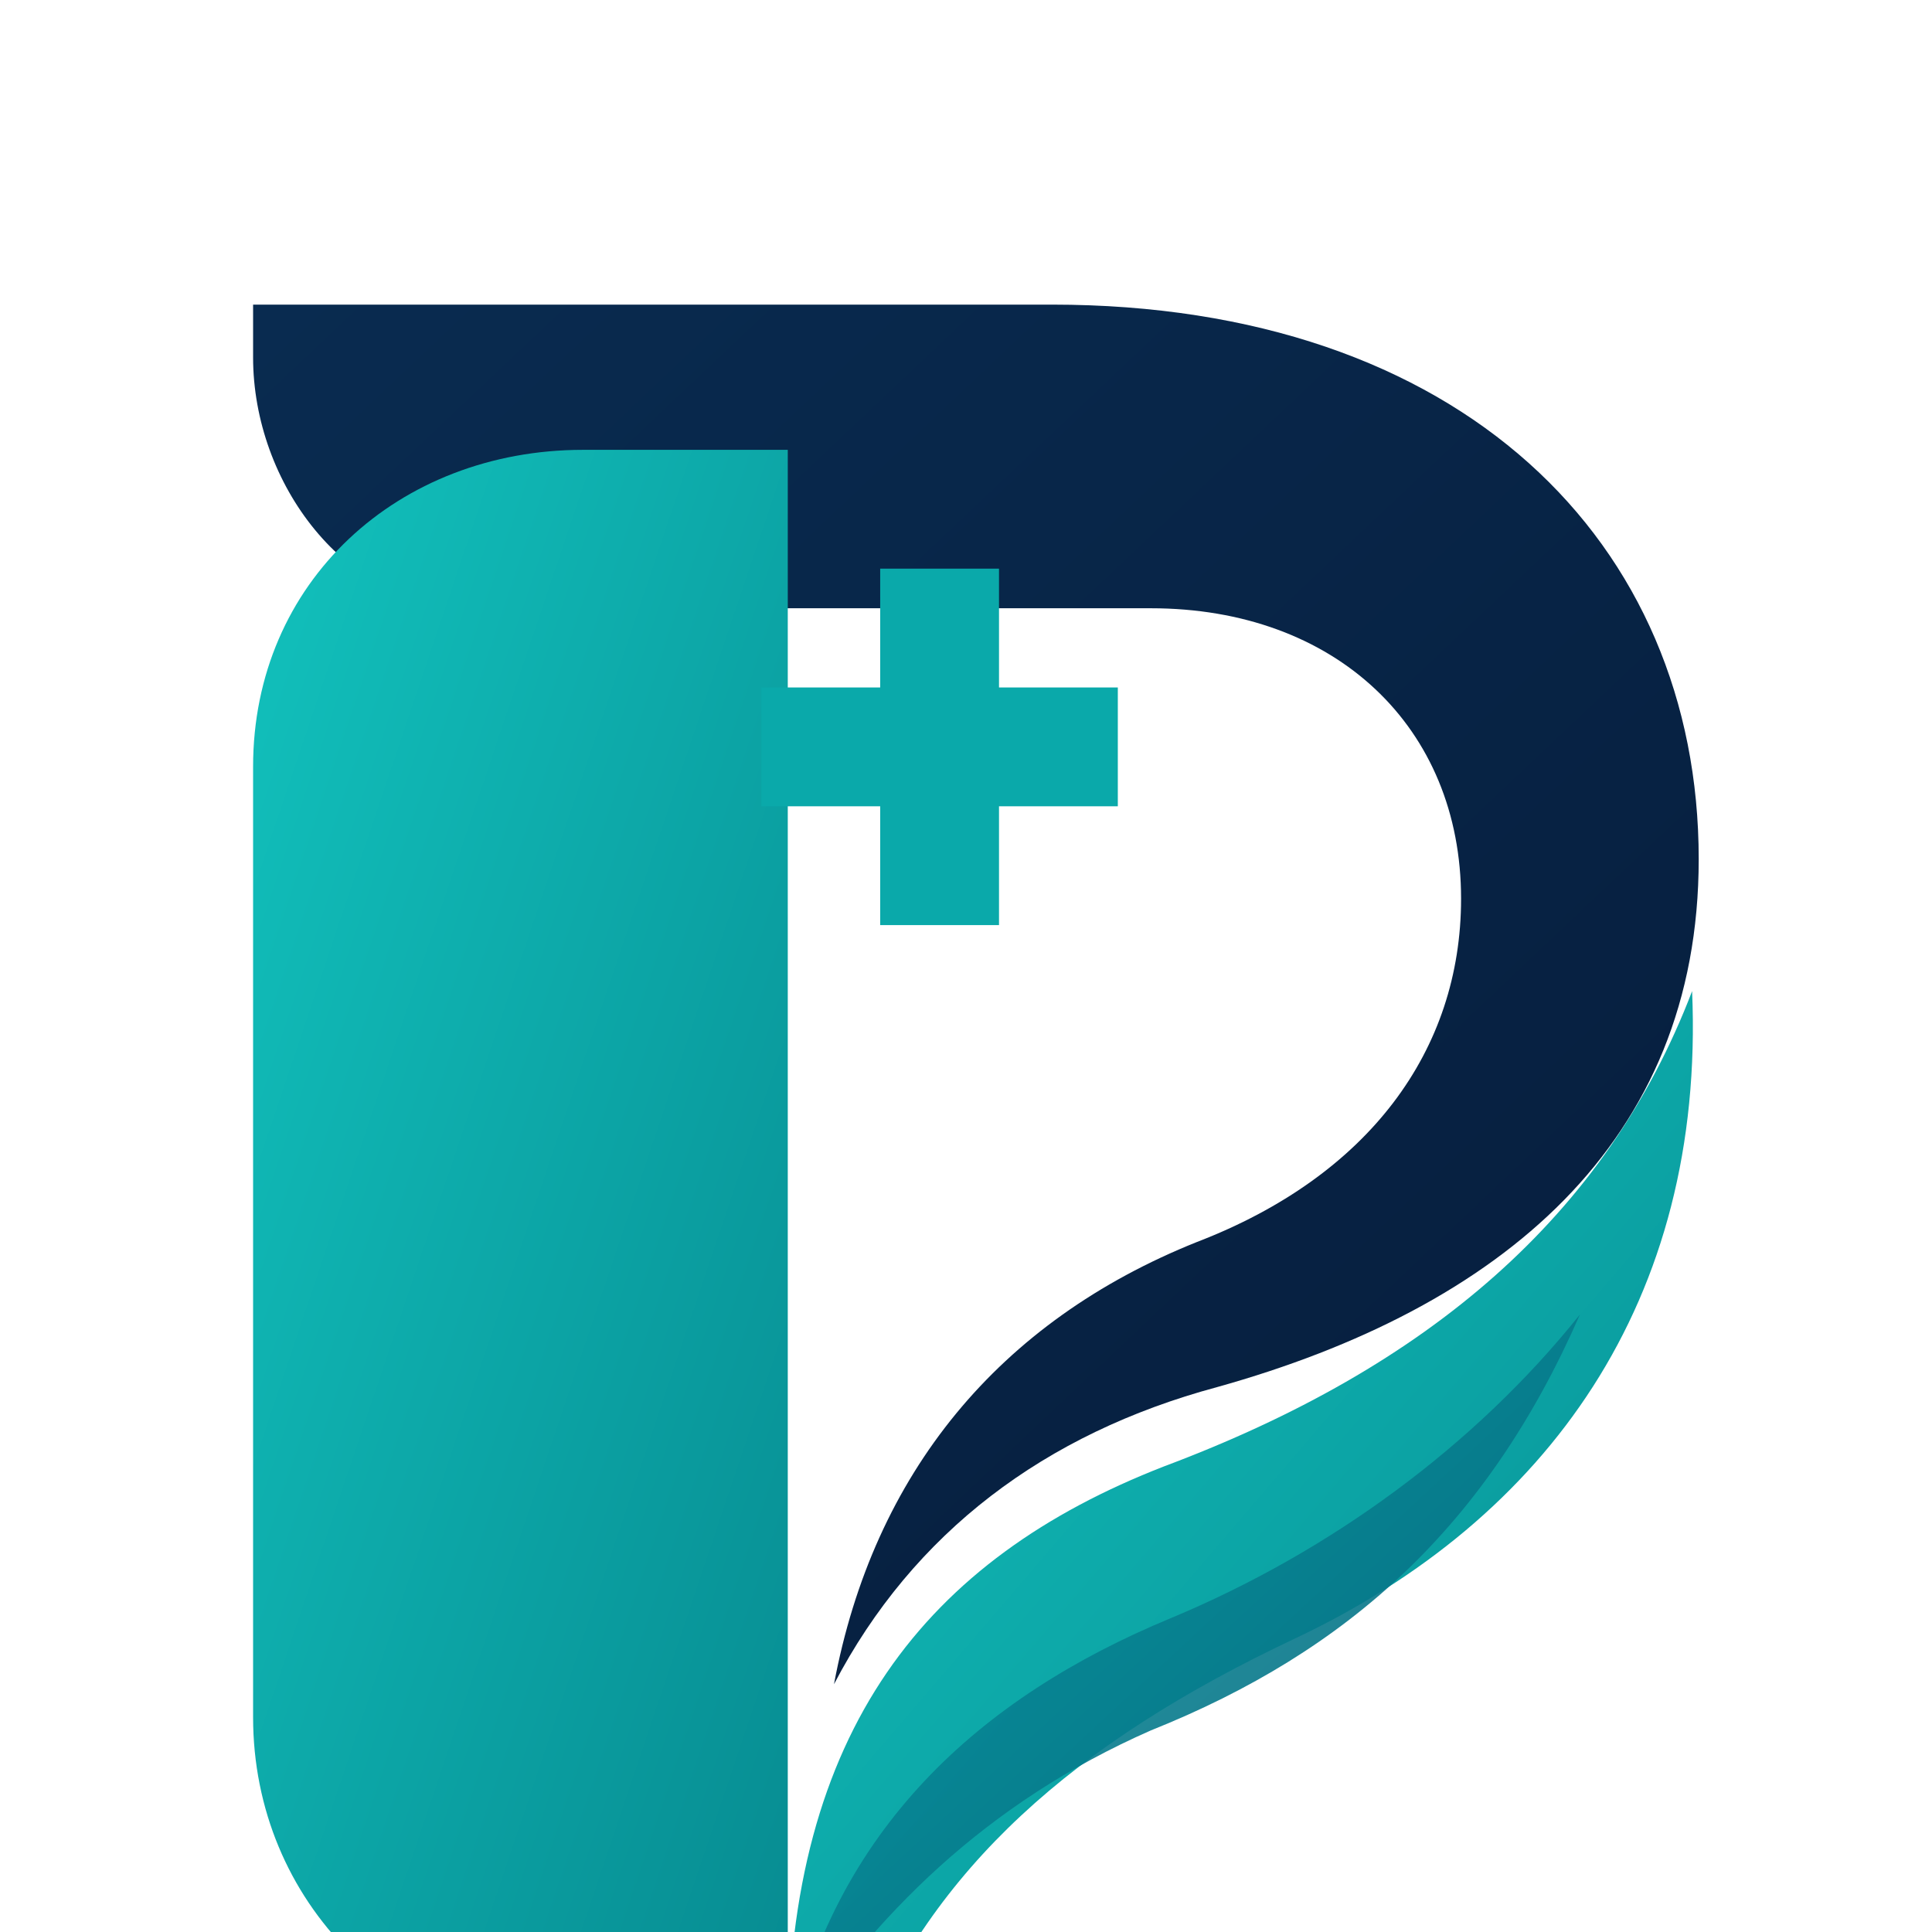
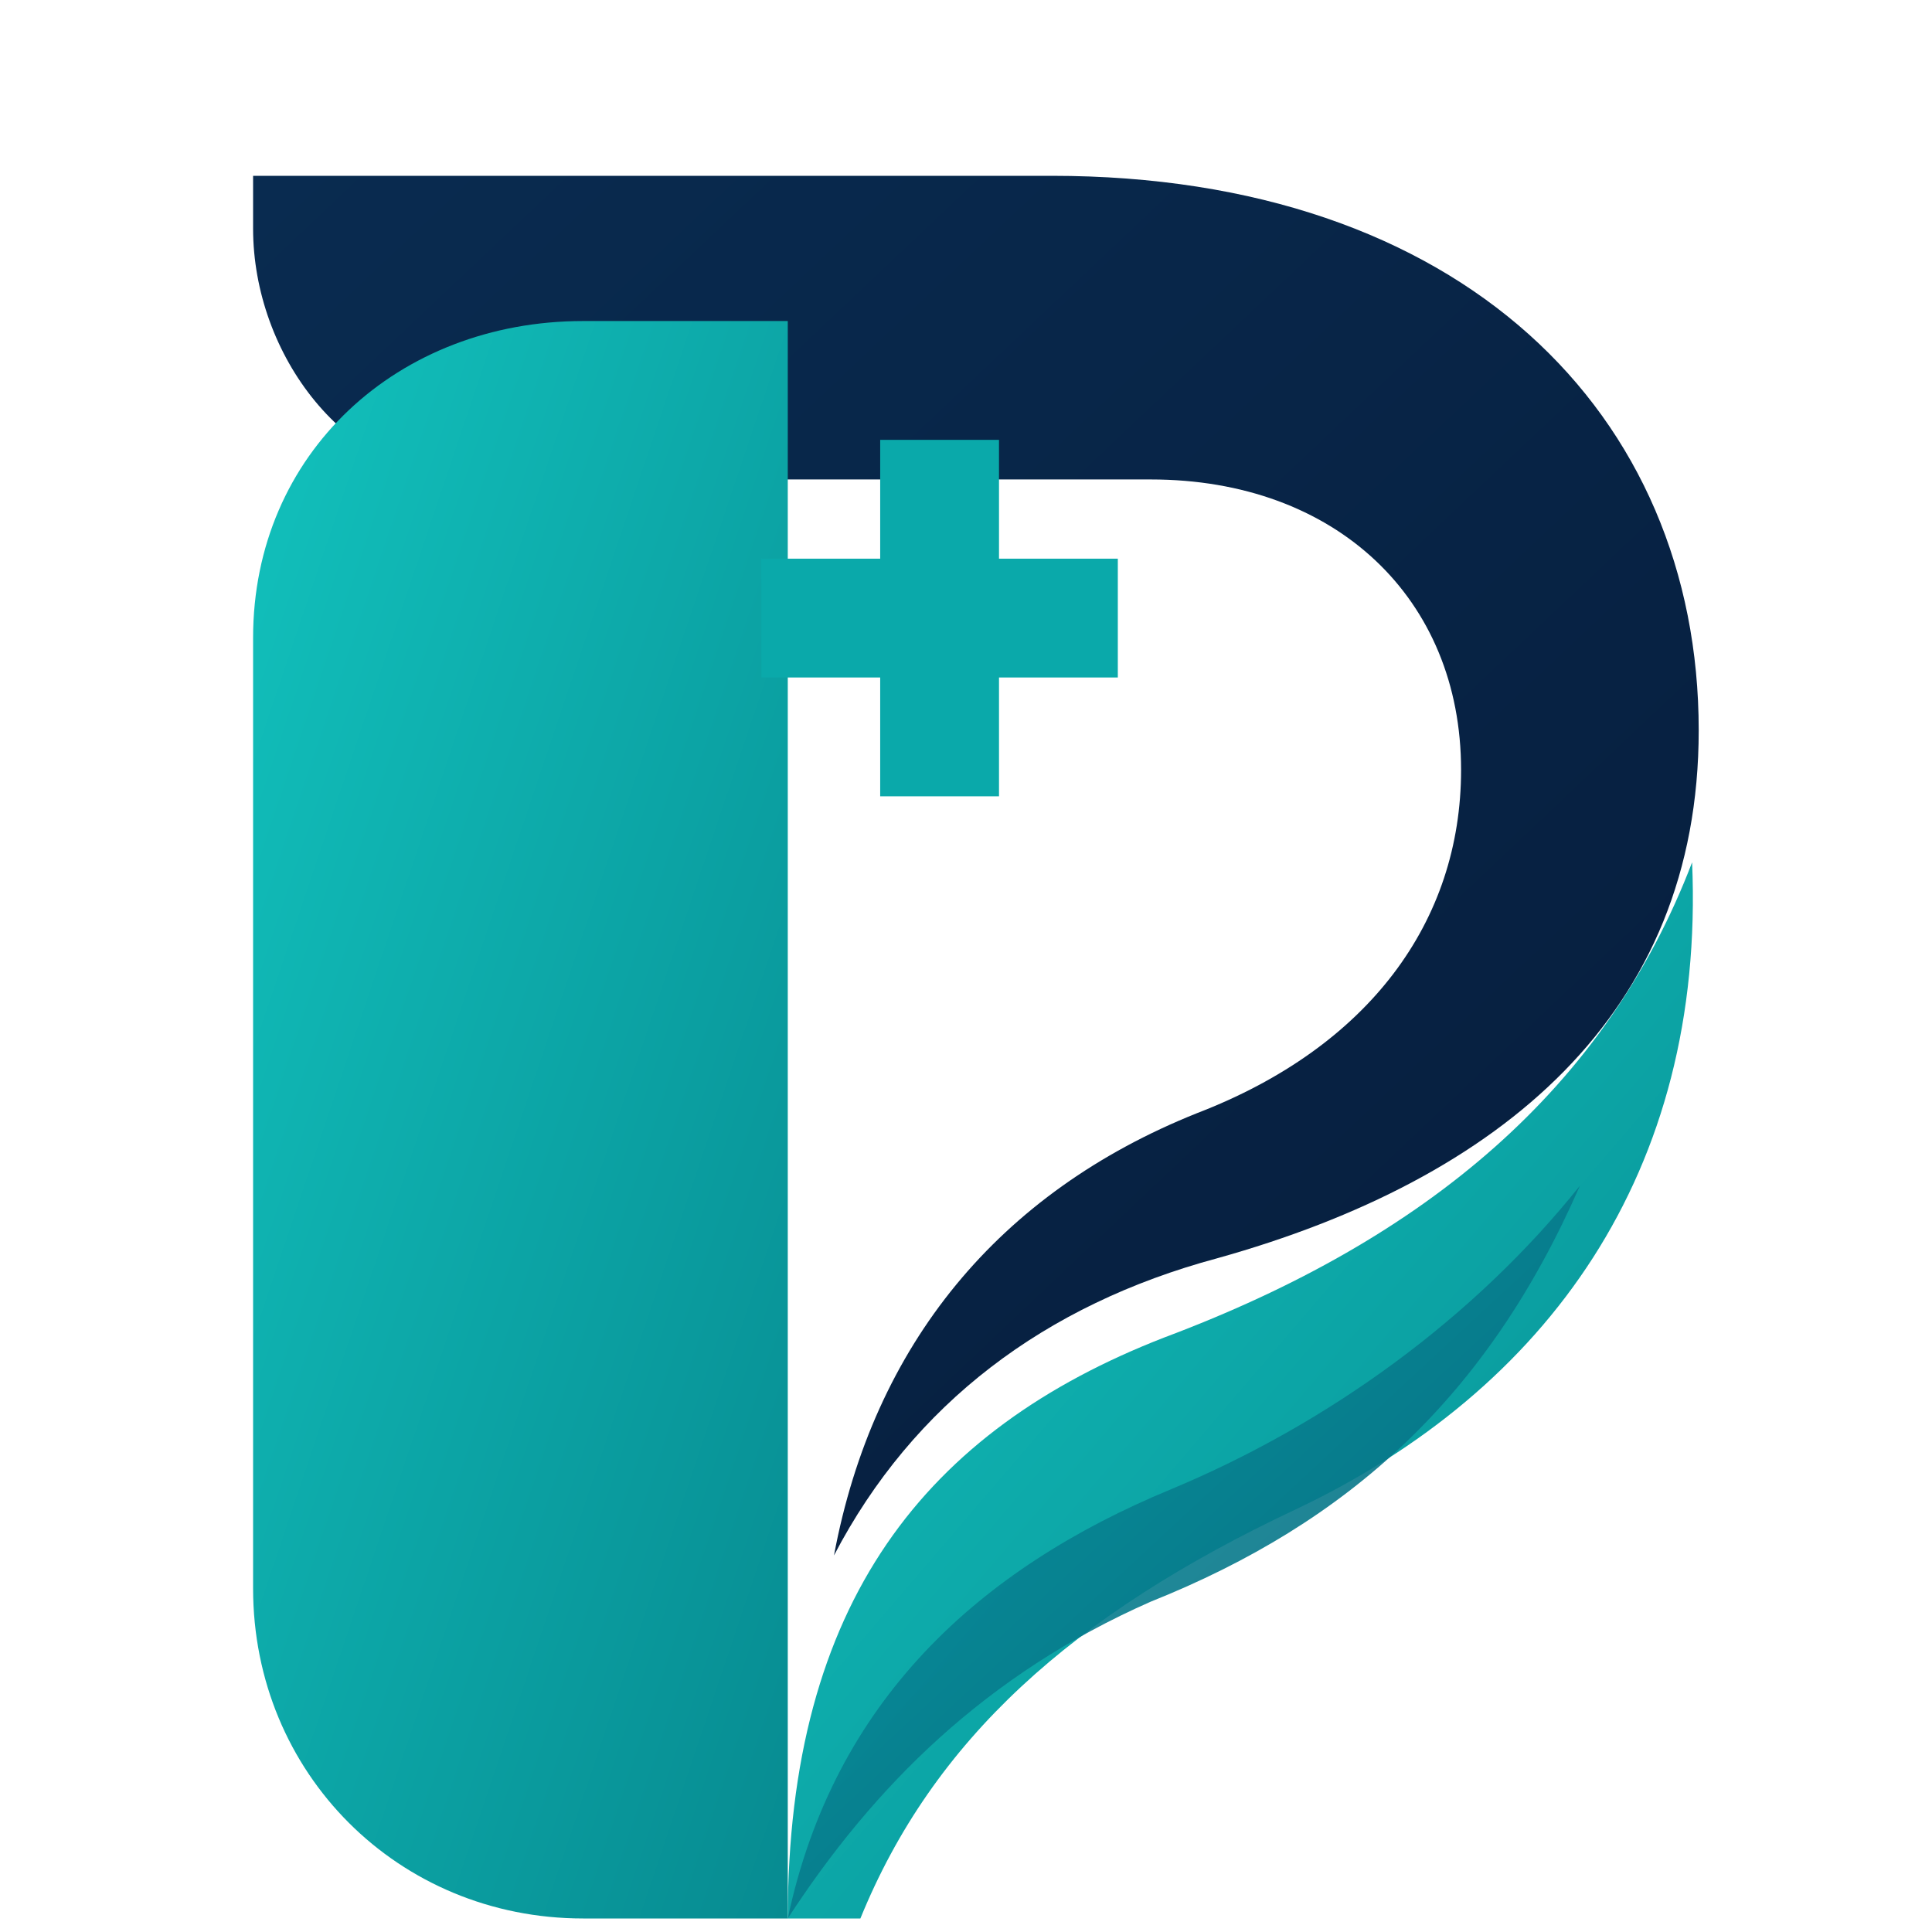
<svg xmlns="http://www.w3.org/2000/svg" viewBox="0 0 240 240" role="img" aria-label="PharmDesk P medical mark">
  <defs>
    <linearGradient id="navy" x1="0" y1="0" x2="1" y2="1">
      <stop stop-color="#092b50" />
      <stop offset="1" stop-color="#061d3c" />
    </linearGradient>
    <linearGradient id="teal" x1="0" y1="0" x2="1" y2="1">
      <stop stop-color="#12c2bd" />
      <stop offset="1" stop-color="#078b91" />
    </linearGradient>
    <linearGradient id="fold" x1="0" y1="0" x2="1" y2="1">
      <stop stop-color="#0799a1" />
      <stop offset="1" stop-color="#075d78" />
    </linearGradient>
  </defs>
-   <g transform="translate(120 110) scale(.82)">
+   <g transform="translate(120 94) scale(.82)">
    <path d="M-108 -88H13C75 -88 111 -52 111 -4C111 39 81 64 38 76C12 83 -8 98 -20 121C-14 89 5 66 35 54C61 44 75 25 75 2C75 -24 56 -42 28 -42H-75C-94 -42 -108 -61 -108 -80Z" fill="url(#navy)" />
    <path d="M-108 -18C-108 -46 -86 -66 -58 -66H-27V176H-58C-86 176 -108 154 -108 126Z" fill="url(#teal)" />
    <path d="M-27 176C-27 128 -6 102 30 88C70 73 97 50 110 16C112 63 88 96 50 114C16 130 -5 149 -16 176Z" fill="url(#teal)" />
    <path d="M-27 176C-20 143 2 123 31 111C55 101 77 85 93 65C79 97 58 116 28 128C3 139 -14 156 -27 176Z" fill="url(#fold)" opacity=".9" />
    <path d="M-13 -48H5V-30H23V-12H5V6H-13V-12H-31V-30H-13Z" fill="#0aa9aa" />
  </g>
</svg>
